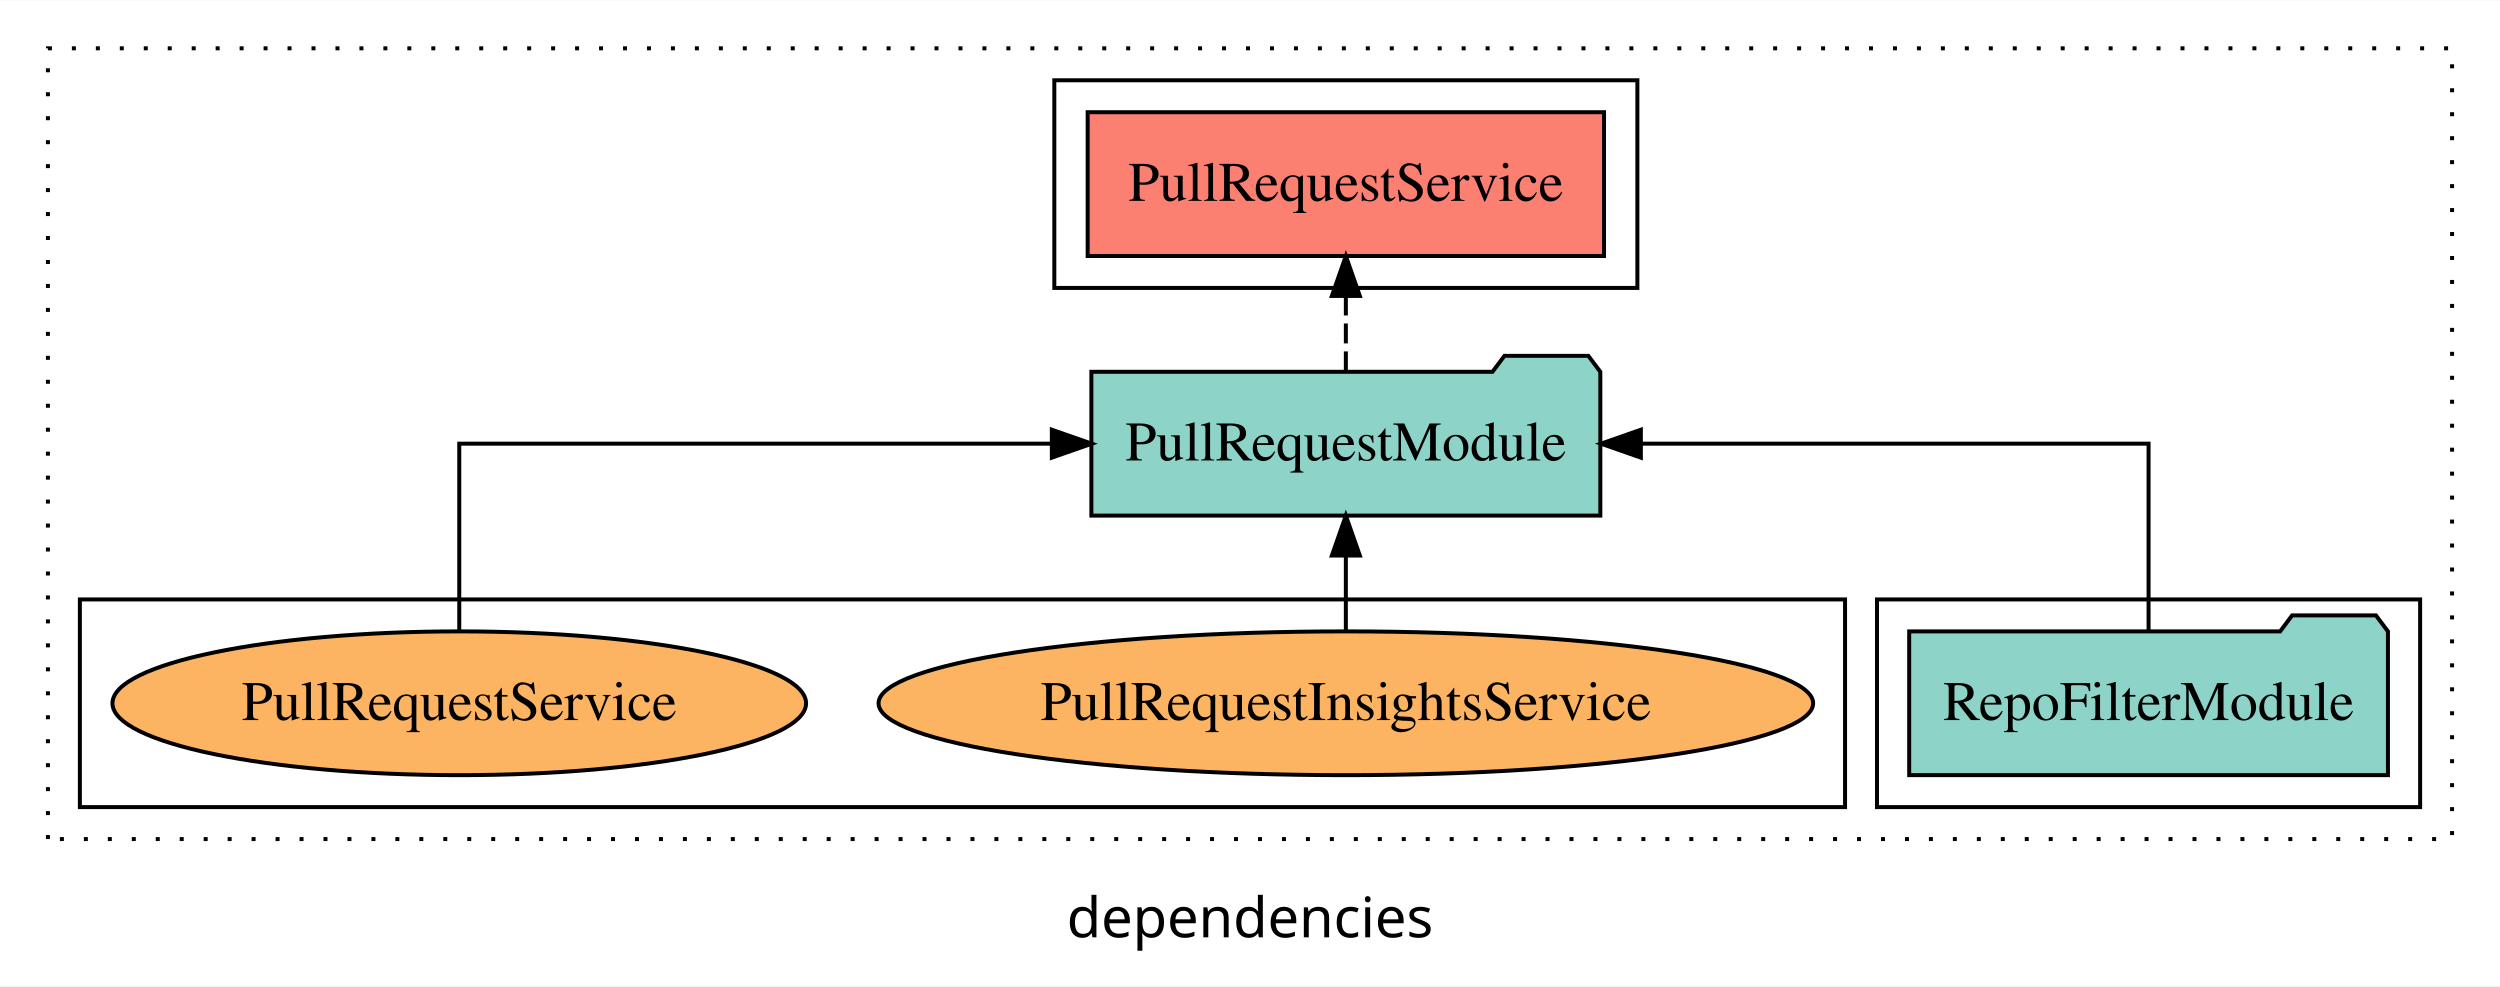
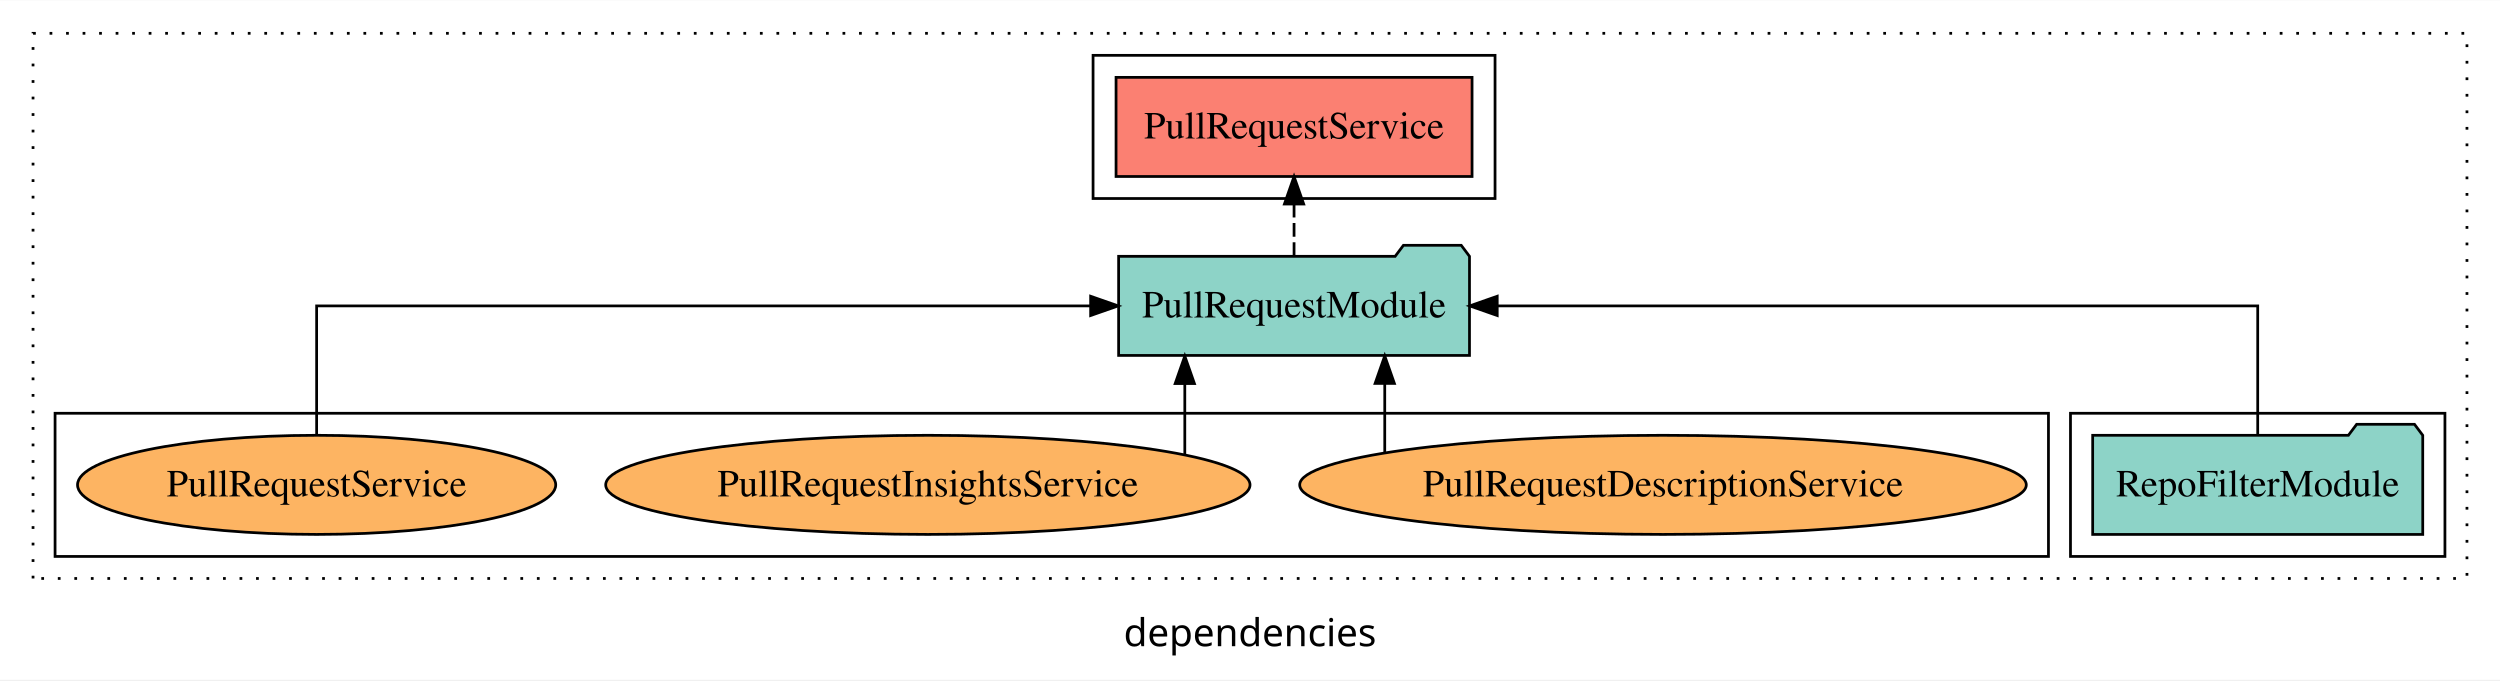
- <svg xmlns="http://www.w3.org/2000/svg" width="626pt" height="247pt" viewBox="0.00 0.00 626.00 246.80">
+ <svg xmlns="http://www.w3.org/2000/svg" width="908pt" height="247pt" viewBox="0.00 0.00 908.00 246.80">
  <g id="graph0" class="graph" transform="scale(1 1) rotate(0) translate(4 242.8)">
-     <polygon fill="white" stroke="transparent" points="-4,4 -4,-242.8 622,-242.8 622,4 -4,4" />
-     <text text-anchor="middle" x="309" y="-8.2" font-family="sans-serif" font-size="14.00">dependencies</text>
+     <polygon fill="white" stroke="transparent" points="-4,4 -4,-242.8 904,-242.8 904,4 -4,4" />
+     <text text-anchor="middle" x="450" y="-8.2" font-family="sans-serif" font-size="14.00">dependencies</text>
    <g id="clust1" class="cluster">
-       <polygon fill="none" stroke="black" stroke-dasharray="1,5" points="8,-32.8 8,-230.8 610,-230.8 610,-32.8 8,-32.8" />
+       <polygon fill="none" stroke="black" stroke-dasharray="1,5" points="8,-32.8 8,-230.8 892,-230.8 892,-32.8 8,-32.8" />
+     </g>
+     <g id="clust3" class="cluster">
+       <polygon fill="none" stroke="black" points="748,-40.8 748,-92.8 884,-92.8 884,-40.8 748,-40.8" />
    </g>
    <g id="clust4" class="cluster">
-       <polygon fill="none" stroke="black" points="260,-170.8 260,-222.8 406,-222.8 406,-170.8 260,-170.8" />
-     </g>
-     <g id="clust3" class="cluster">
-       <polygon fill="none" stroke="black" points="466,-40.8 466,-92.8 602,-92.8 602,-40.8 466,-40.8" />
+       <polygon fill="none" stroke="black" points="393,-170.8 393,-222.8 539,-222.8 539,-170.8 393,-170.8" />
    </g>
    <g id="clust6" class="cluster">
-       <polygon fill="none" stroke="black" points="16,-40.8 16,-92.8 458,-92.8 458,-40.8 16,-40.8" />
+       <polygon fill="none" stroke="black" points="16,-40.8 16,-92.8 740,-92.8 740,-40.8 16,-40.8" />
    </g>
    <g id="node1" class="node">
-       <polygon fill="#8dd3c7" stroke="black" points="593.94,-84.8 590.94,-88.8 569.94,-88.8 566.94,-84.8 474.06,-84.8 474.06,-48.8 593.94,-48.8 593.94,-84.8" />
-       <text text-anchor="middle" x="534" y="-62.6" font-family="Times,serif" font-size="14.00">RepoFilterModule</text>
+       <polygon fill="#8dd3c7" stroke="black" points="875.94,-84.8 872.94,-88.8 851.94,-88.8 848.94,-84.8 756.06,-84.8 756.06,-48.8 875.94,-48.8 875.94,-84.8" />
+       <text text-anchor="middle" x="816" y="-62.6" font-family="Times,serif" font-size="14.00">RepoFilterModule</text>
    </g>
    <g id="node2" class="node">
-       <polygon fill="#8dd3c7" stroke="black" points="396.72,-149.8 393.72,-153.8 372.72,-153.8 369.72,-149.8 269.28,-149.8 269.28,-113.8 396.72,-113.8 396.72,-149.8" />
-       <text text-anchor="middle" x="333" y="-127.6" font-family="Times,serif" font-size="14.00">PullRequestModule</text>
+       <polygon fill="#8dd3c7" stroke="black" points="529.72,-149.8 526.72,-153.8 505.72,-153.8 502.72,-149.8 402.28,-149.8 402.28,-113.8 529.72,-113.8 529.72,-149.8" />
+       <text text-anchor="middle" x="466" y="-127.6" font-family="Times,serif" font-size="14.00">PullRequestModule</text>
    </g>
    <g id="edge1" class="edge">
-       <path fill="none" stroke="black" d="M534,-84.91C534,-104.14 534,-131.8 534,-131.8 534,-131.8 406.87,-131.8 406.87,-131.8" />
-       <polygon fill="black" stroke="black" points="406.87,-128.3 396.87,-131.8 406.87,-135.3 406.87,-128.3" />
+       <path fill="none" stroke="black" d="M816,-84.91C816,-104.14 816,-131.8 816,-131.8 816,-131.8 539.79,-131.8 539.79,-131.8" />
+       <polygon fill="black" stroke="black" points="539.79,-128.3 529.79,-131.8 539.79,-135.3 539.79,-128.3" />
    </g>
    <g id="node3" class="node">
-       <polygon fill="#fb8072" stroke="black" points="397.65,-214.8 268.35,-214.8 268.35,-178.8 397.65,-178.8 397.65,-214.8" />
-       <text text-anchor="middle" x="333" y="-192.6" font-family="Times,serif" font-size="14.00">PullRequestService </text>
+       <polygon fill="#fb8072" stroke="black" points="530.65,-214.8 401.35,-214.8 401.35,-178.8 530.65,-178.8 530.65,-214.8" />
+       <text text-anchor="middle" x="466" y="-192.6" font-family="Times,serif" font-size="14.00">PullRequestService </text>
    </g>
    <g id="edge2" class="edge">
-       <path fill="none" stroke="black" stroke-dasharray="5,2" d="M333,-149.91C333,-149.91 333,-168.79 333,-168.79" />
-       <polygon fill="black" stroke="black" points="329.5,-168.79 333,-178.79 336.5,-168.79 329.5,-168.79" />
+       <path fill="none" stroke="black" stroke-dasharray="5,2" d="M466,-149.91C466,-149.91 466,-168.79 466,-168.79" />
+       <polygon fill="black" stroke="black" points="462.5,-168.79 466,-178.79 469.5,-168.79 462.5,-168.79" />
    </g>
    <g id="node4" class="node">
+       <ellipse fill="#fdb462" stroke="black" cx="600" cy="-66.8" rx="131.95" ry="18" />
+       <text text-anchor="middle" x="600" y="-62.6" font-family="Times,serif" font-size="14.00">PullRequestDescriptionService</text>
+     </g>
+     <g id="edge3" class="edge">
+       <path fill="none" stroke="black" d="M498.94,-78.42C498.94,-78.42 498.94,-103.65 498.94,-103.65" />
+       <polygon fill="black" stroke="black" points="495.44,-103.65 498.94,-113.65 502.44,-103.65 495.44,-103.65" />
+     </g>
+     <g id="node5" class="node">
      <ellipse fill="#fdb462" stroke="black" cx="333" cy="-66.8" rx="117.01" ry="18" />
      <text text-anchor="middle" x="333" y="-62.6" font-family="Times,serif" font-size="14.00">PullRequestInsightsService</text>
    </g>
-     <g id="edge3" class="edge">
-       <path fill="none" stroke="black" d="M333,-84.91C333,-84.91 333,-103.79 333,-103.79" />
-       <polygon fill="black" stroke="black" points="329.5,-103.79 333,-113.79 336.5,-103.79 329.5,-103.79" />
+     <g id="edge4" class="edge">
+       <path fill="none" stroke="black" d="M426.32,-77.83C426.32,-77.83 426.32,-103.58 426.32,-103.58" />
+       <polygon fill="black" stroke="black" points="422.82,-103.58 426.32,-113.58 429.82,-103.58 422.82,-103.58" />
    </g>
-     <g id="node5" class="node">
+     <g id="node6" class="node">
      <ellipse fill="#fdb462" stroke="black" cx="111" cy="-66.8" rx="86.84" ry="18" />
      <text text-anchor="middle" x="111" y="-62.6" font-family="Times,serif" font-size="14.00">PullRequestService</text>
    </g>
-     <g id="edge4" class="edge">
-       <path fill="none" stroke="black" d="M111,-84.91C111,-104.14 111,-131.8 111,-131.8 111,-131.8 259.38,-131.8 259.38,-131.8" />
-       <polygon fill="black" stroke="black" points="259.38,-135.3 269.38,-131.8 259.38,-128.3 259.38,-135.3" />
+     <g id="edge5" class="edge">
+       <path fill="none" stroke="black" d="M111,-84.91C111,-104.14 111,-131.8 111,-131.8 111,-131.8 392.12,-131.8 392.12,-131.8" />
+       <polygon fill="black" stroke="black" points="392.12,-135.3 402.12,-131.8 392.12,-128.3 392.12,-135.3" />
    </g>
  </g>
</svg>
